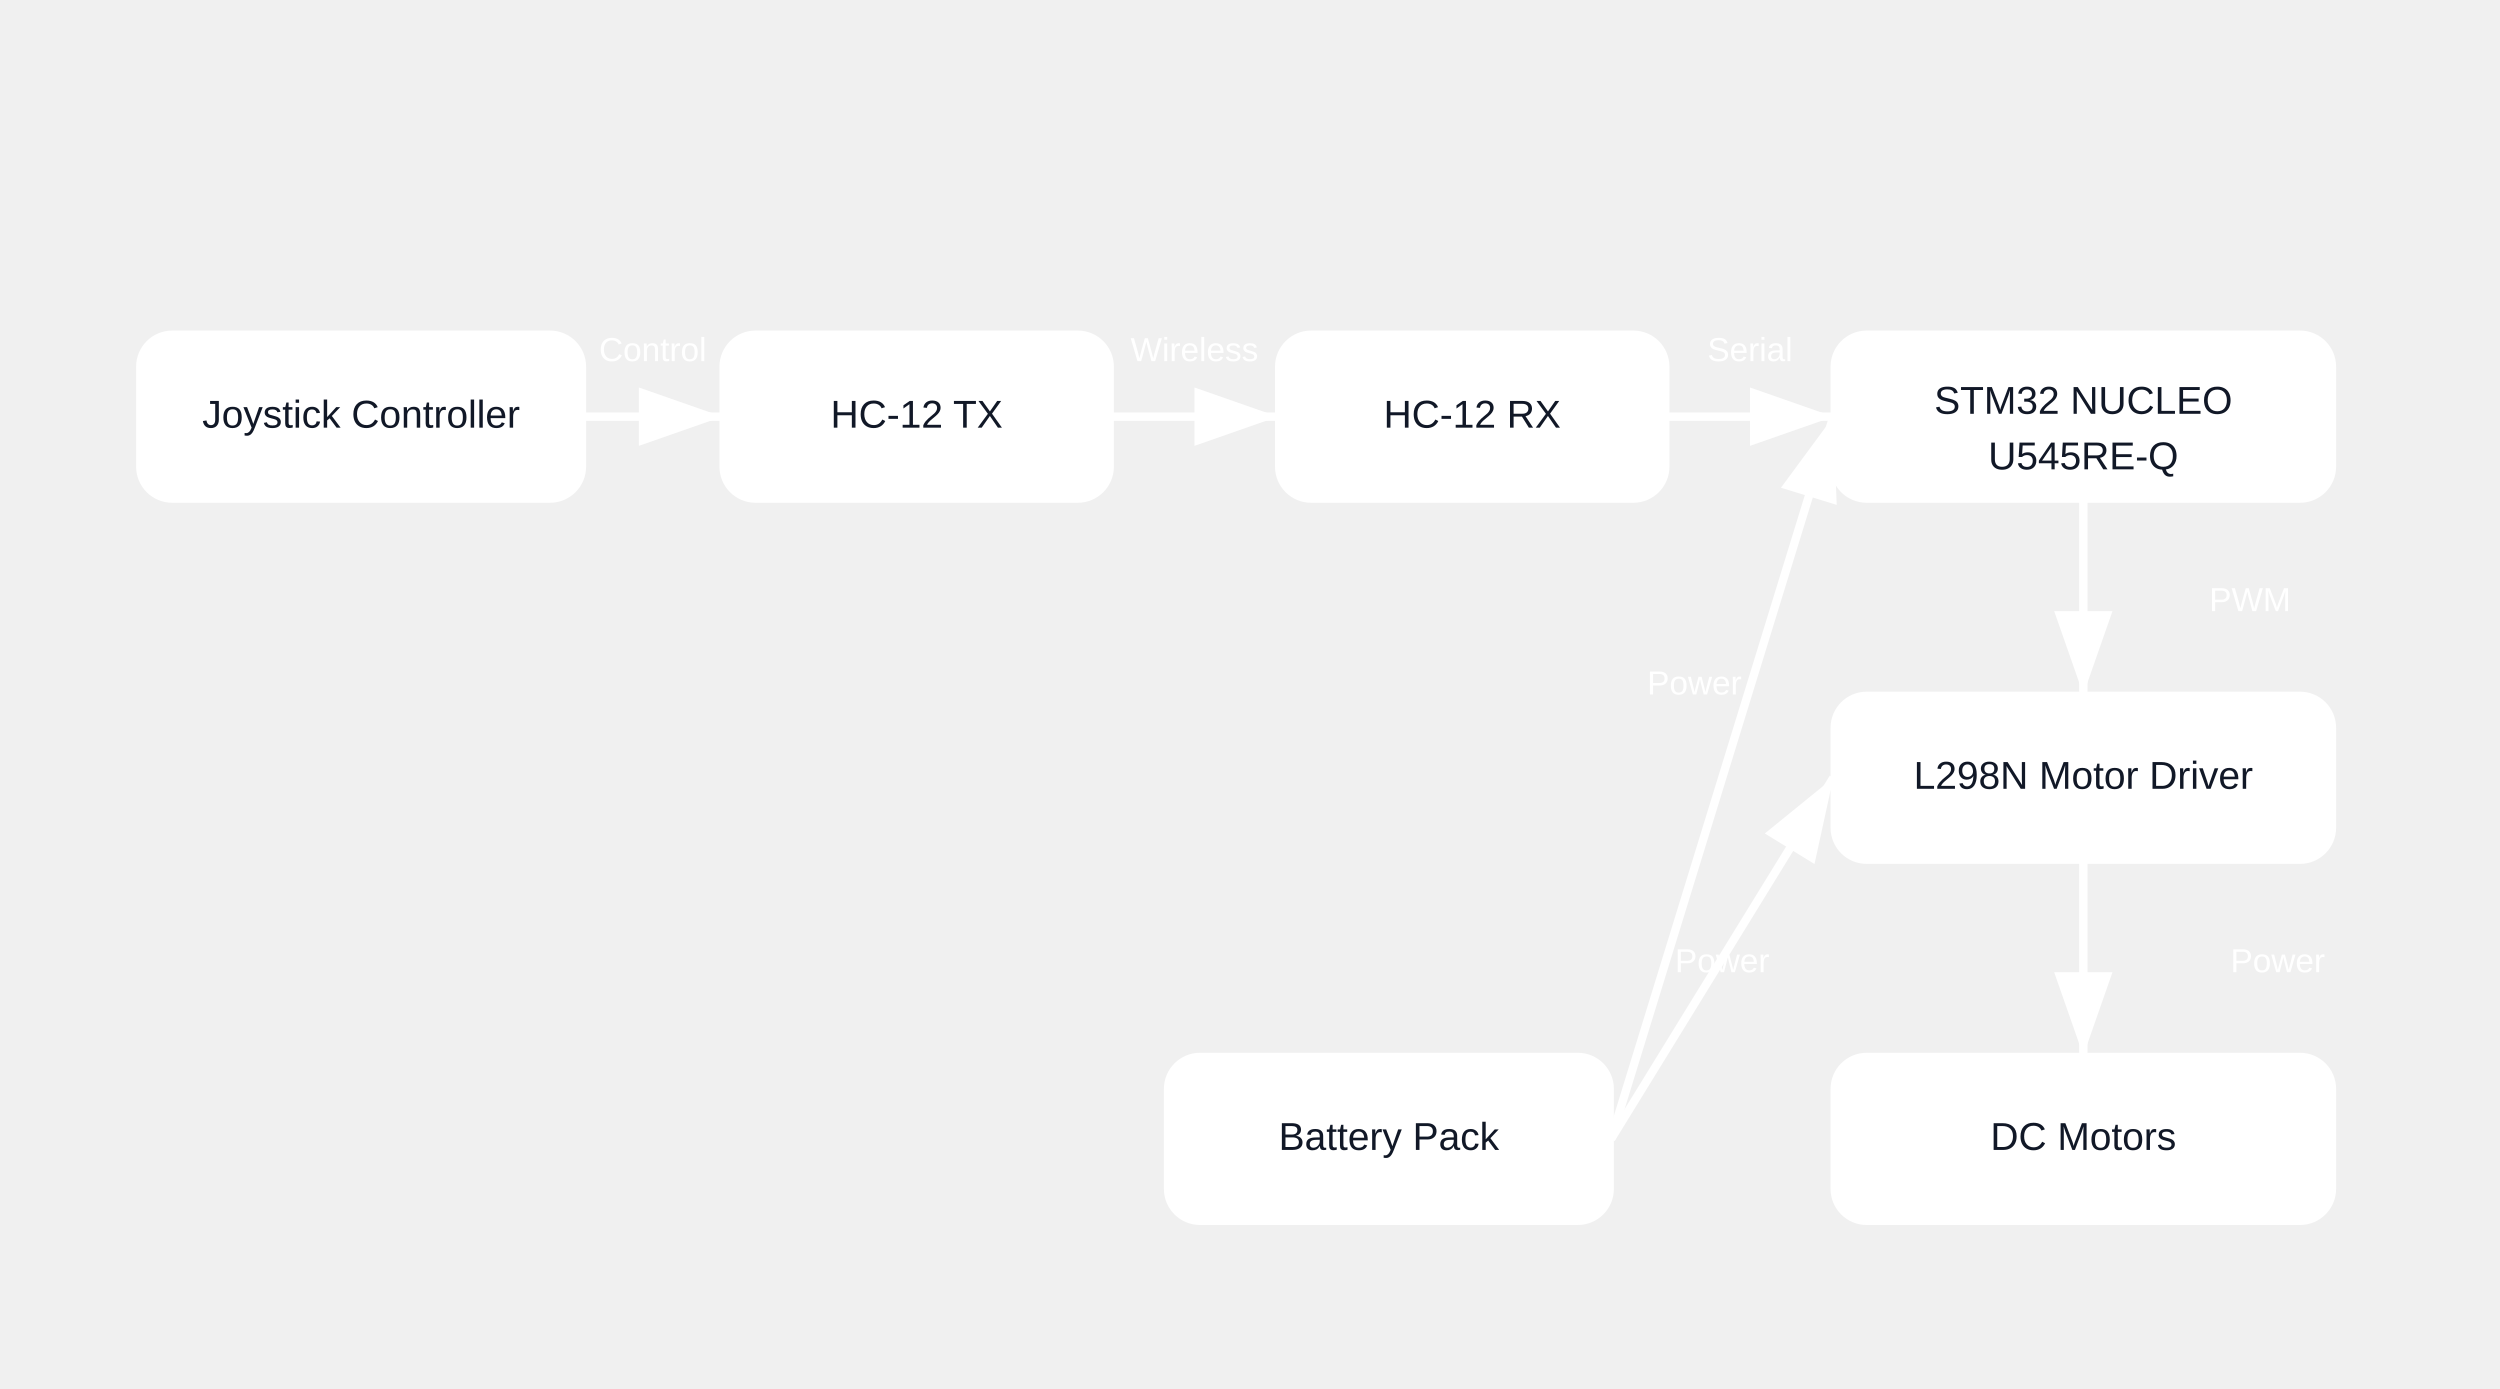
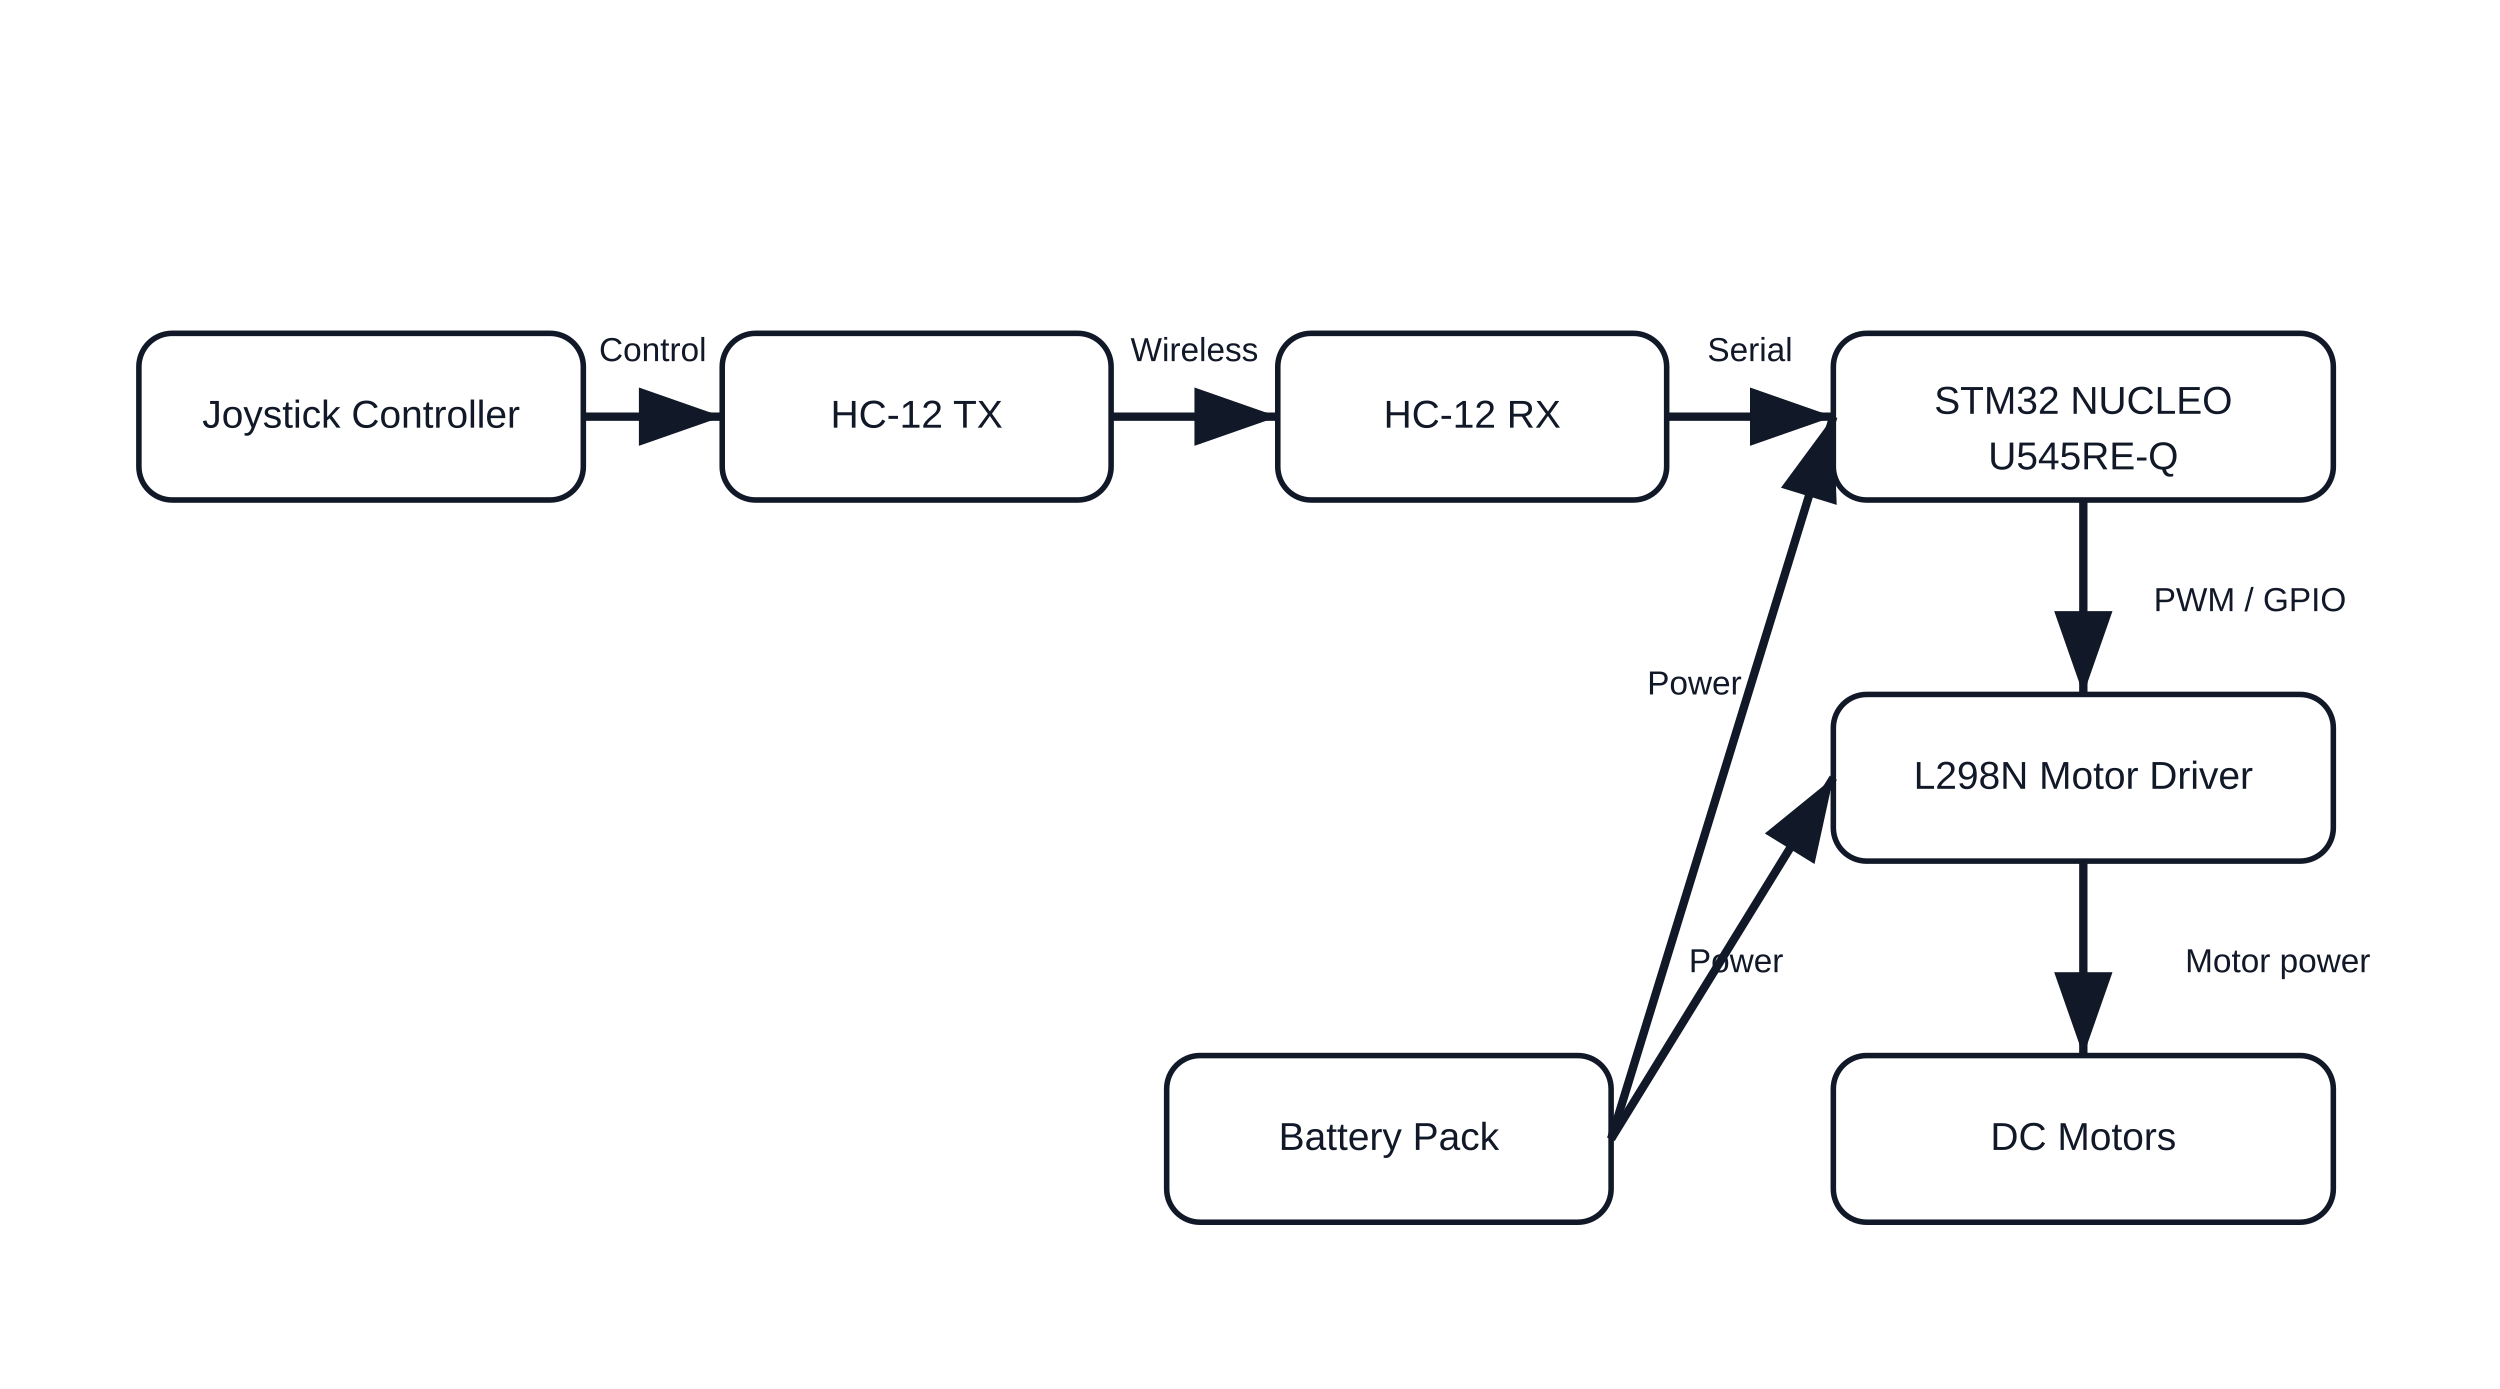
<svg xmlns="http://www.w3.org/2000/svg" width="900" height="500">
+   <rect width="100%" height="100%" fill="white" />
  <style>
-     .box { fill:#ffffff; stroke:#ffffff; stroke-width:2; rx:12; }
+     .box { fill:#ffffff; stroke:#111827; stroke-width:2; rx:12; }
    .text { fill:#111827; font-size:14px; font-family:Arial, sans-serif; text-anchor:middle; dominant-baseline:middle; }
-     .arrow { stroke:#ffffff; stroke-width:3; marker-end:url(#arrowhead); }
-     .label { fill:#ffffff; font-size:12px; font-family:Arial, sans-serif; text-anchor:middle; }
+     .arrow { stroke:#111827; stroke-width:3; marker-end:url(#arrowhead); }
+     .label { fill:#111827; font-size:12px; font-family:Arial, sans-serif; text-anchor:middle; }
  </style>
  <defs>
    <marker id="arrowhead" markerWidth="10" markerHeight="7" refX="10" refY="3.5" orient="auto">
-       <polygon points="0 0, 10 3.5, 0 7" fill="#ffffff" />
+       <polygon points="0 0, 10 3.5, 0 7" fill="#111827" />
    </marker>
  </defs>
  <rect x="50" y="120" width="160" height="60" class="box" />
  <text x="130" y="150" class="text">Joystick Controller</text>
  <rect x="260" y="120" width="140" height="60" class="box" />
  <text x="330" y="150" class="text">HC-12 TX</text>
  <rect x="460" y="120" width="140" height="60" class="box" />
  <text x="530" y="150" class="text">HC-12 RX</text>
  <rect x="660" y="120" width="180" height="60" class="box" />
  <text x="750" y="145" class="text">STM32 NUCLEO</text>
  <text x="750" y="165" class="text">U545RE-Q</text>
  <rect x="660" y="250" width="180" height="60" class="box" />
  <text x="750" y="280" class="text">L298N Motor Driver</text>
  <rect x="660" y="380" width="180" height="60" class="box" />
  <text x="750" y="410" class="text">DC Motors</text>
  <rect x="420" y="380" width="160" height="60" class="box" />
  <text x="500" y="410" class="text">Battery Pack</text>
  <line x1="210" y1="150" x2="260" y2="150" class="arrow" />
  <text x="235" y="130" class="label">Control</text>
  <line x1="400" y1="150" x2="460" y2="150" class="arrow" />
  <text x="430" y="130" class="label">Wireless</text>
  <line x1="600" y1="150" x2="660" y2="150" class="arrow" />
  <text x="630" y="130" class="label">Serial</text>
  <line x1="750" y1="180" x2="750" y2="250" class="arrow" />
-   <text x="810" y="220" class="label">PWM</text>
+   <text x="810" y="220" class="label">PWM / GPIO</text>
  <line x1="750" y1="310" x2="750" y2="380" class="arrow" />
-   <text x="820" y="350" class="label">Power</text>
+   <text x="820" y="350" class="label">Motor power</text>
  <line x1="580" y1="410" x2="660" y2="280" class="arrow" />
-   <text x="620" y="350" class="label">Power</text>
+   <text x="625" y="350" class="label">Power</text>
  <line x1="580" y1="410" x2="660" y2="150" class="arrow" />
  <text x="610" y="250" class="label">Power</text>
</svg>
